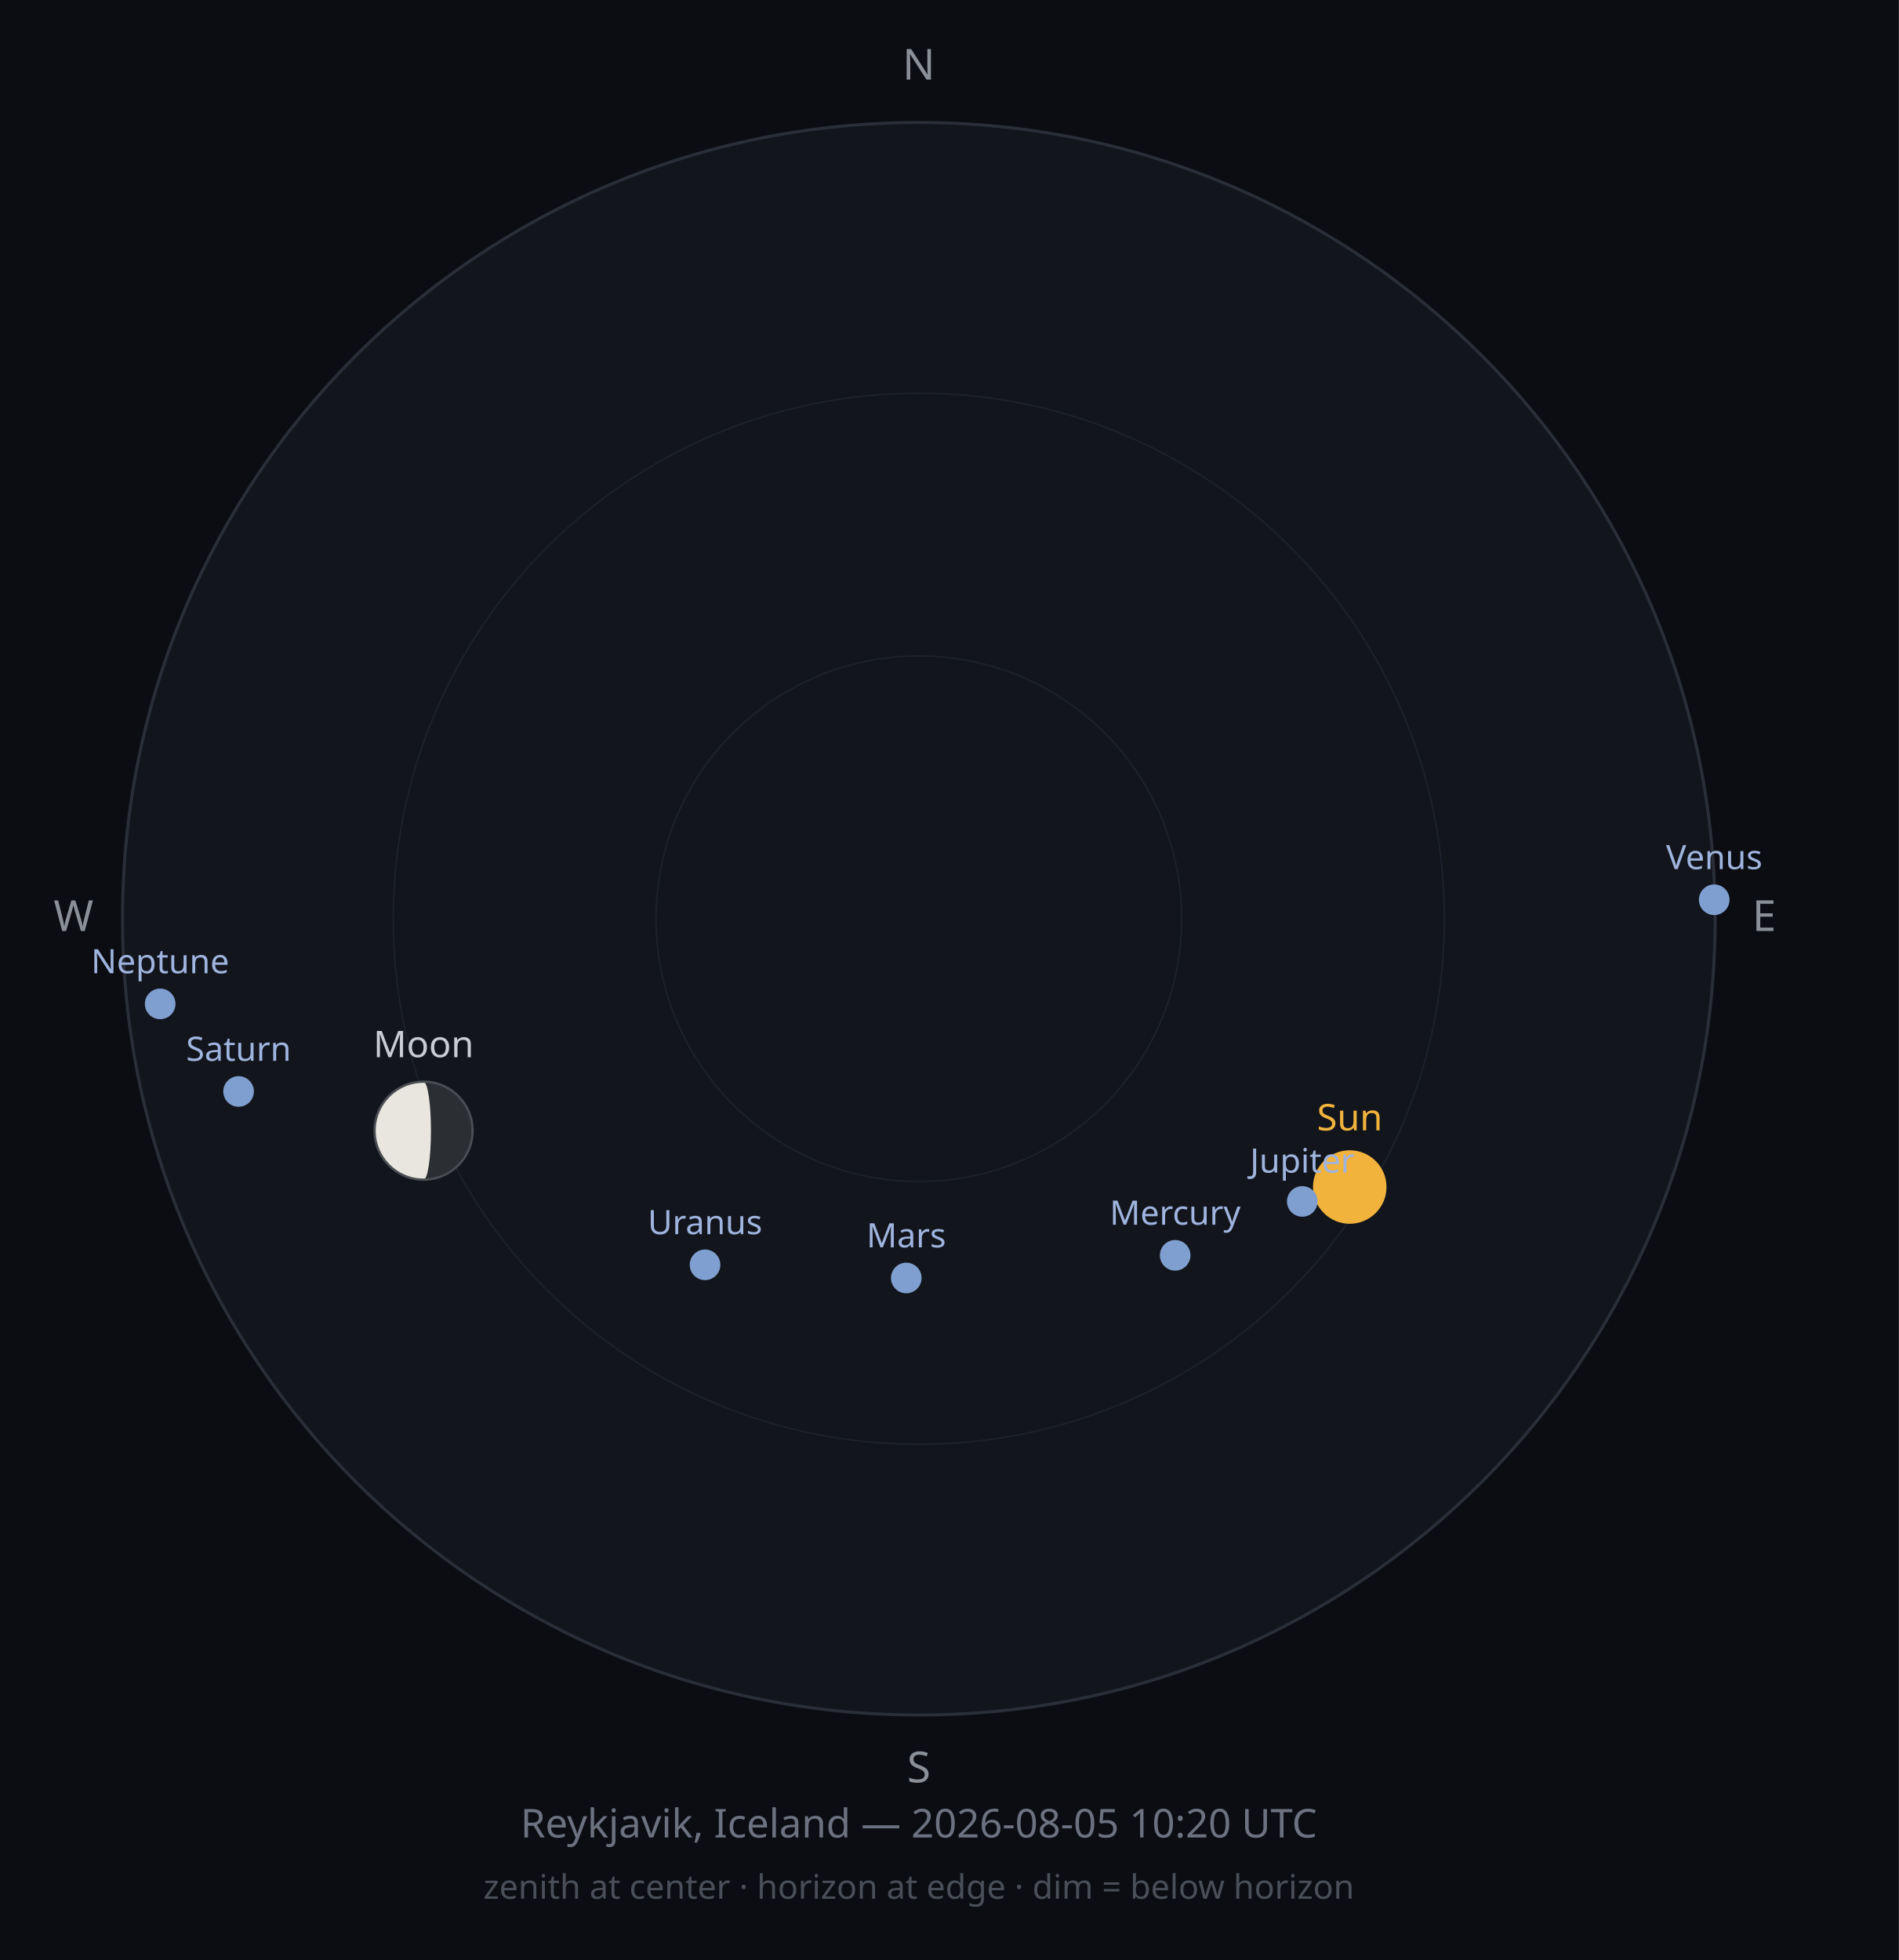
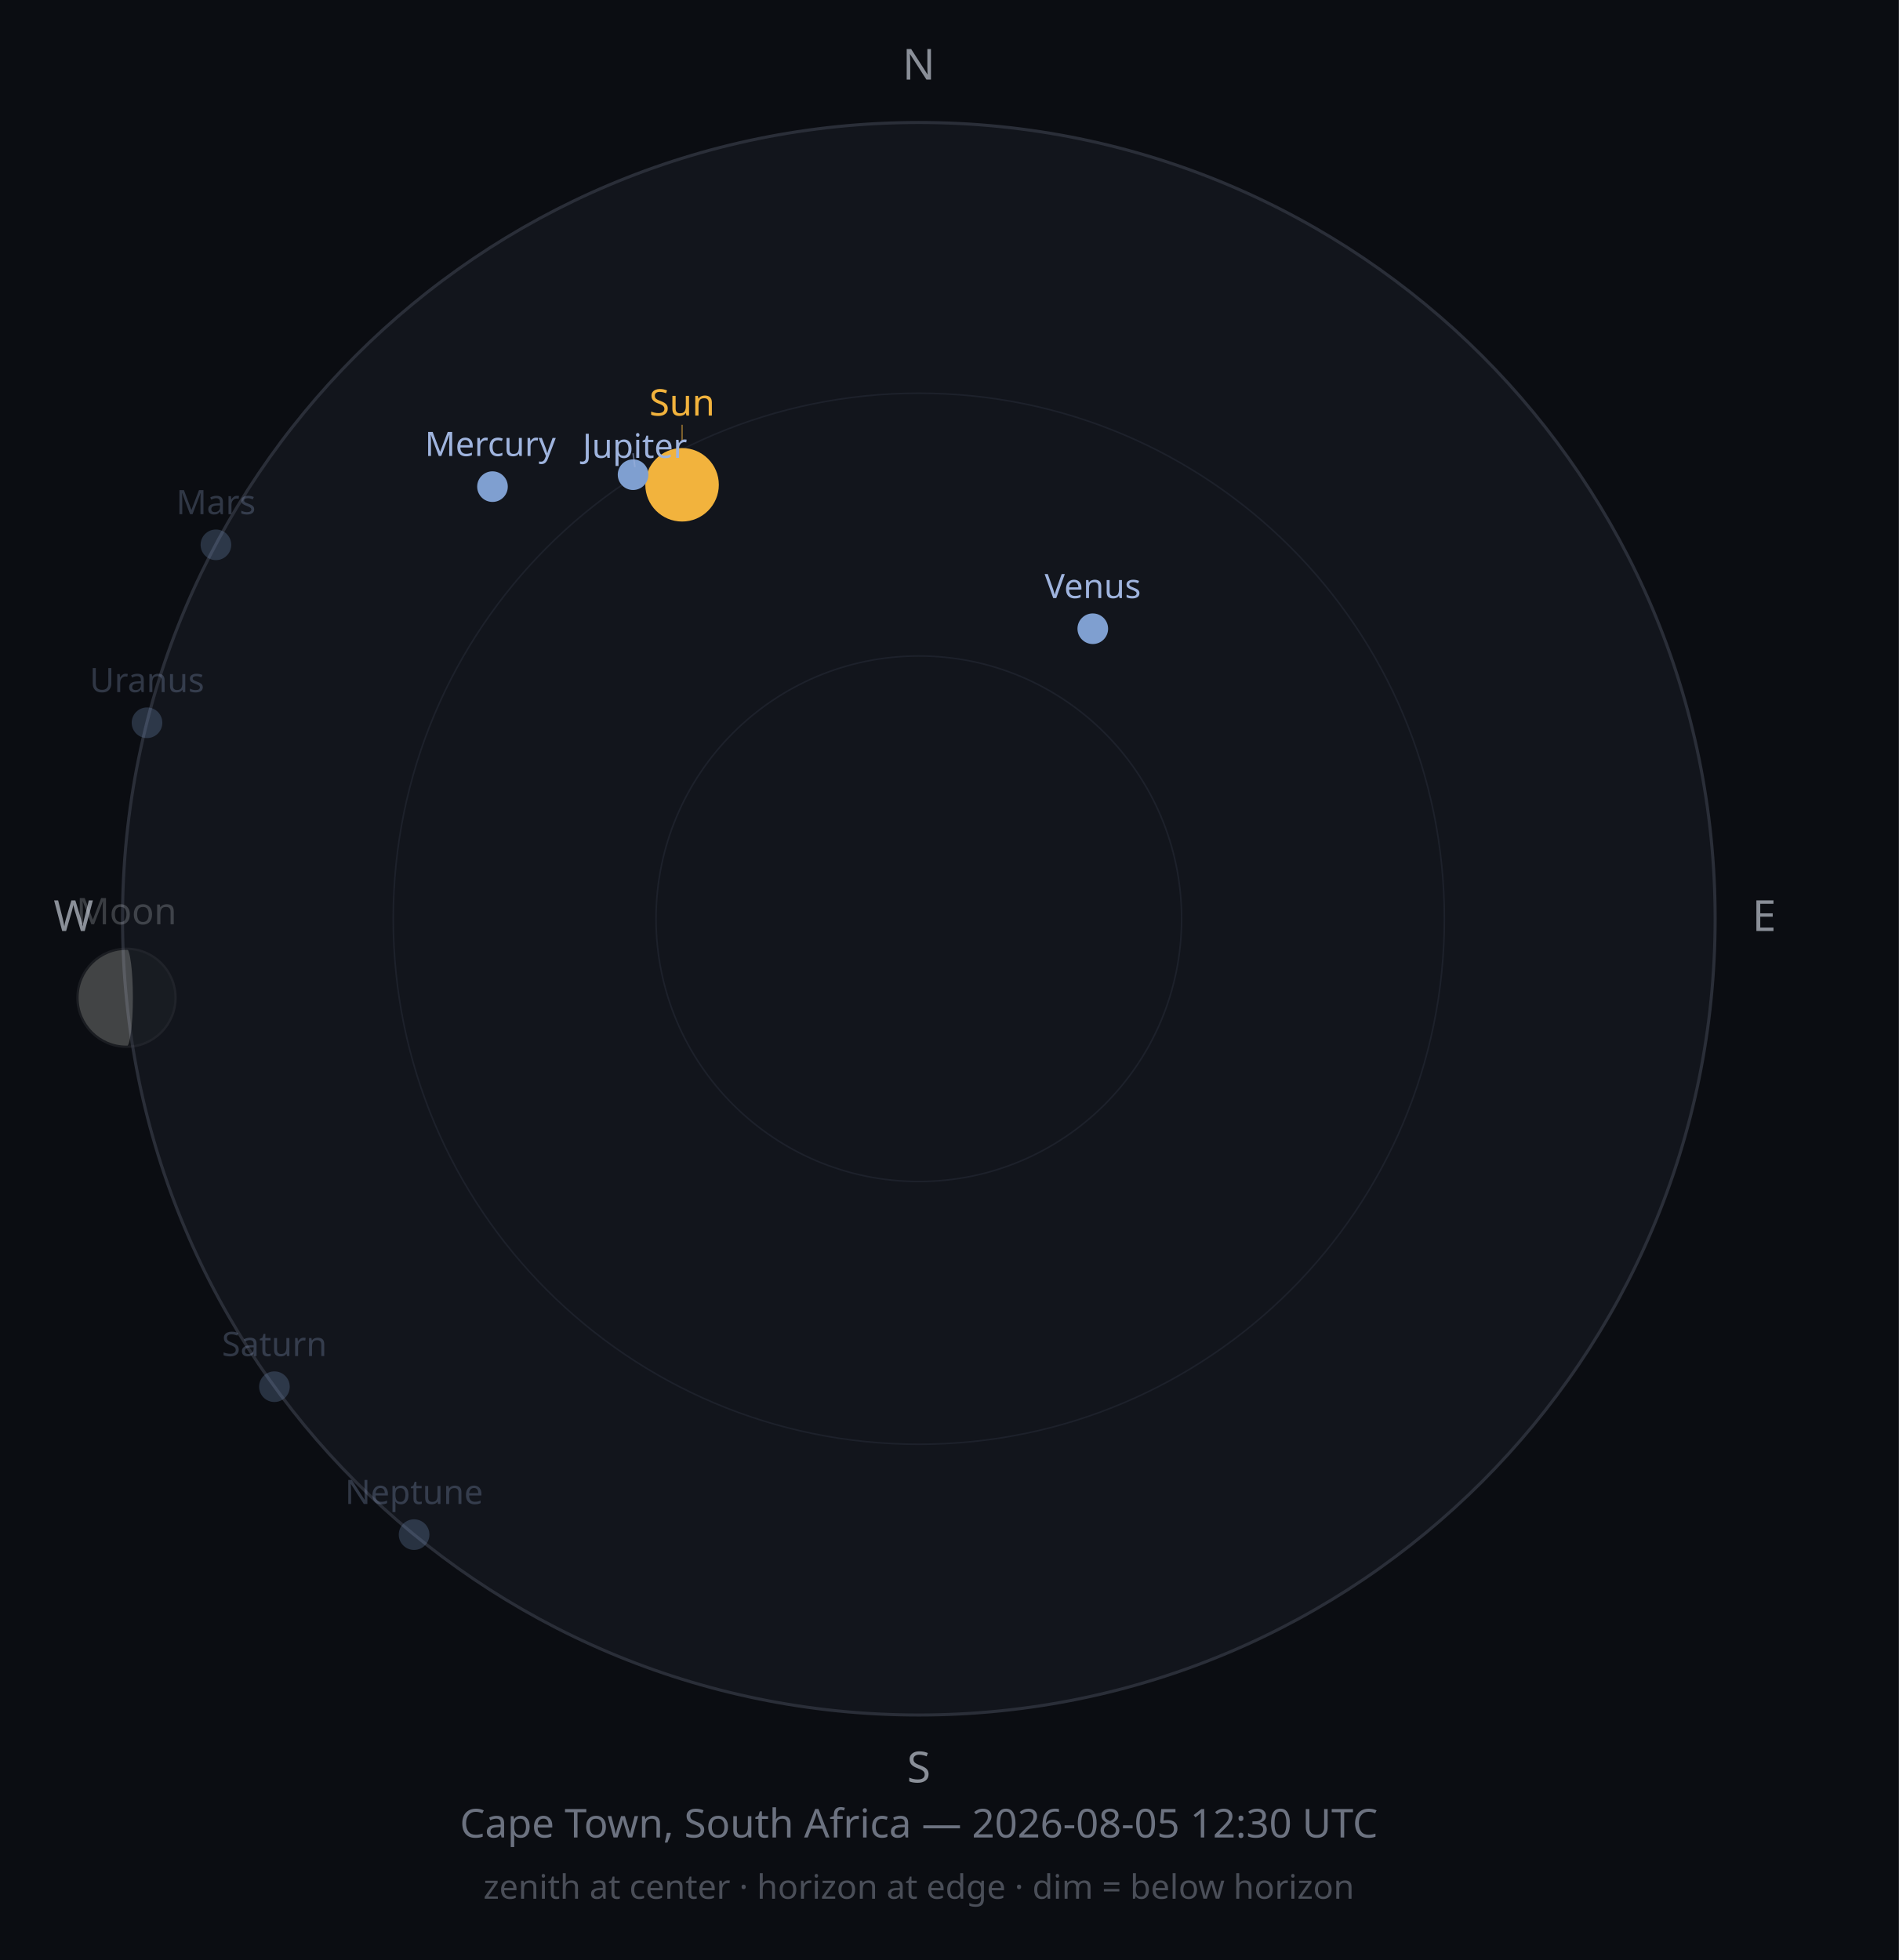
<svg xmlns="http://www.w3.org/2000/svg" width="620" height="640" viewBox="0 0 620 640">
  <rect width="620" height="640" fill="#0B0D12" />
  <circle cx="300" cy="300" r="260" fill="#12151C" stroke="#2A2E38" stroke-width="1" />
  <circle cx="300" cy="300" r="171.6" fill="none" stroke="#1D212B" stroke-width="0.5" />
  <circle cx="300" cy="300" r="85.8" fill="none" stroke="#1D212B" stroke-width="0.5" />
  <text x="300" y="26" font-size="14" fill="#8A8F98" text-anchor="middle" font-family="sans-serif">N</text>
  <text x="576" y="304" font-size="14" fill="#8A8F98" text-anchor="middle" font-family="sans-serif">E</text>
  <text x="300" y="582" font-size="14" fill="#8A8F98" text-anchor="middle" font-family="sans-serif">S</text>
  <text x="24" y="304" font-size="14" fill="#8A8F98" text-anchor="middle" font-family="sans-serif">W</text>
-   <circle cx="440.7" cy="387.6" r="12" fill="#F2B33D" opacity="1" />
-   <text x="440.7" y="369.1" font-size="12" fill="#F2B33D" opacity="1" text-anchor="middle" font-family="sans-serif">Sun</text>
-   <g opacity="1">
-     <circle cx="138.3" cy="369.2" r="16" fill="#2B2E33" />
-     <path d="M138.287,353.244 A16,16 0 0,0 138.287,385.244 A2.426,16 0 0,0 138.287,353.244 Z" fill="#E8E6DE" />
-     <circle cx="138.3" cy="369.2" r="16" fill="none" stroke="#4A4D52" stroke-width="0.75" />
+   <circle cx="222.7" cy="158.3" r="12" fill="#F2B33D" opacity="1" />
+   <line x1="222.7" y1="144.3" x2="222.7" y2="138.7" stroke="#F2B33D" stroke-width="0.5" opacity="0.50" />
+   <text x="222.7" y="135.7" font-size="12" fill="#F2B33D" opacity="1" text-anchor="middle" font-family="sans-serif">Sun</text>
+   <g opacity="0.25">
+     <circle cx="41.3" cy="325.8" r="16" fill="#2B2E33" />
+     <path d="M41.279,309.753 A16,16 0 0,0 41.279,341.753 A2.107,16 0 0,0 41.279,309.753 Z" fill="#E8E6DE" />
+     <circle cx="41.3" cy="325.8" r="16" fill="none" stroke="#4A4D52" stroke-width="0.75" />
  </g>
-   <text x="138.3" y="345.2" font-size="12" fill="#C9CDD3" opacity="1" text-anchor="middle" font-family="sans-serif">Moon</text>
-   <circle cx="383.7" cy="409.9" r="5" fill="#7F9FD0" opacity="1" />
-   <text x="383.7" y="399.9" font-size="11" fill="#9FB4DE" opacity="1" text-anchor="middle" font-family="sans-serif">Mercury</text>
-   <circle cx="559.7" cy="293.8" r="5" fill="#7F9FD0" opacity="1" />
-   <text x="559.7" y="283.8" font-size="11" fill="#9FB4DE" opacity="1" text-anchor="middle" font-family="sans-serif">Venus</text>
-   <circle cx="295.9" cy="417.3" r="5" fill="#7F9FD0" opacity="1" />
-   <text x="295.9" y="407.3" font-size="11" fill="#9FB4DE" opacity="1" text-anchor="middle" font-family="sans-serif">Mars</text>
-   <circle cx="425.2" cy="392.3" r="5" fill="#7F9FD0" opacity="1" />
-   <text x="425.2" y="382.9" font-size="11" fill="#9FB4DE" opacity="1" text-anchor="middle" font-family="sans-serif">Jupiter</text>
-   <circle cx="77.9" cy="356.4" r="5" fill="#7F9FD0" opacity="1" />
-   <text x="77.9" y="346.4" font-size="11" fill="#9FB4DE" opacity="1" text-anchor="middle" font-family="sans-serif">Saturn</text>
-   <circle cx="230.2" cy="413.0" r="5" fill="#7F9FD0" opacity="1" />
-   <text x="230.2" y="403.0" font-size="11" fill="#9FB4DE" opacity="1" text-anchor="middle" font-family="sans-serif">Uranus</text>
-   <circle cx="52.3" cy="327.8" r="5" fill="#7F9FD0" opacity="1" />
-   <text x="52.3" y="317.8" font-size="11" fill="#9FB4DE" opacity="1" text-anchor="middle" font-family="sans-serif">Neptune</text>
-   <text x="300" y="600" font-size="13" fill="#6C7280" text-anchor="middle" font-family="sans-serif">Reykjavik, Iceland — 2026-08-05 10:20 UTC</text>
+   <text x="41.3" y="301.8" font-size="12" fill="#C9CDD3" opacity="0.25" text-anchor="middle" font-family="sans-serif">Moon</text>
+   <circle cx="160.8" cy="158.9" r="5" fill="#7F9FD0" opacity="1" />
+   <text x="160.1" y="148.9" font-size="11" fill="#9FB4DE" opacity="1" text-anchor="middle" font-family="sans-serif">Mercury</text>
+   <circle cx="356.8" cy="205.3" r="5" fill="#7F9FD0" opacity="1" />
+   <text x="356.8" y="195.3" font-size="11" fill="#9FB4DE" opacity="1" text-anchor="middle" font-family="sans-serif">Venus</text>
+   <circle cx="70.5" cy="177.9" r="5" fill="#7F9FD0" opacity="0.25" />
+   <text x="70.5" y="167.9" font-size="11" fill="#9FB4DE" opacity="0.25" text-anchor="middle" font-family="sans-serif">Mars</text>
+   <circle cx="206.7" cy="155.0" r="5" fill="#7F9FD0" opacity="1" />
+   <line x1="206.7" y1="148.0" x2="207.3" y2="152.5" stroke="#9FB4DE" stroke-width="0.5" opacity="0.50" />
+   <text x="207.3" y="149.5" font-size="11" fill="#9FB4DE" opacity="1" text-anchor="middle" font-family="sans-serif">Jupiter</text>
+   <circle cx="89.6" cy="452.8" r="5" fill="#7F9FD0" opacity="0.25" />
+   <text x="89.6" y="442.8" font-size="11" fill="#9FB4DE" opacity="0.25" text-anchor="middle" font-family="sans-serif">Saturn</text>
+   <circle cx="48.0" cy="236.0" r="5" fill="#7F9FD0" opacity="0.25" />
+   <text x="48.0" y="226.0" font-size="11" fill="#9FB4DE" opacity="0.25" text-anchor="middle" font-family="sans-serif">Uranus</text>
+   <circle cx="135.2" cy="501.1" r="5" fill="#7F9FD0" opacity="0.25" />
+   <text x="135.2" y="491.1" font-size="11" fill="#9FB4DE" opacity="0.25" text-anchor="middle" font-family="sans-serif">Neptune</text>
+   <text x="300" y="600" font-size="13" fill="#6C7280" text-anchor="middle" font-family="sans-serif">Cape Town, South Africa — 2026-08-05 12:30 UTC</text>
  <text x="300" y="620" font-size="11" fill="#4A4E58" text-anchor="middle" font-family="sans-serif">zenith at center · horizon at edge · dim = below horizon</text>
</svg>
